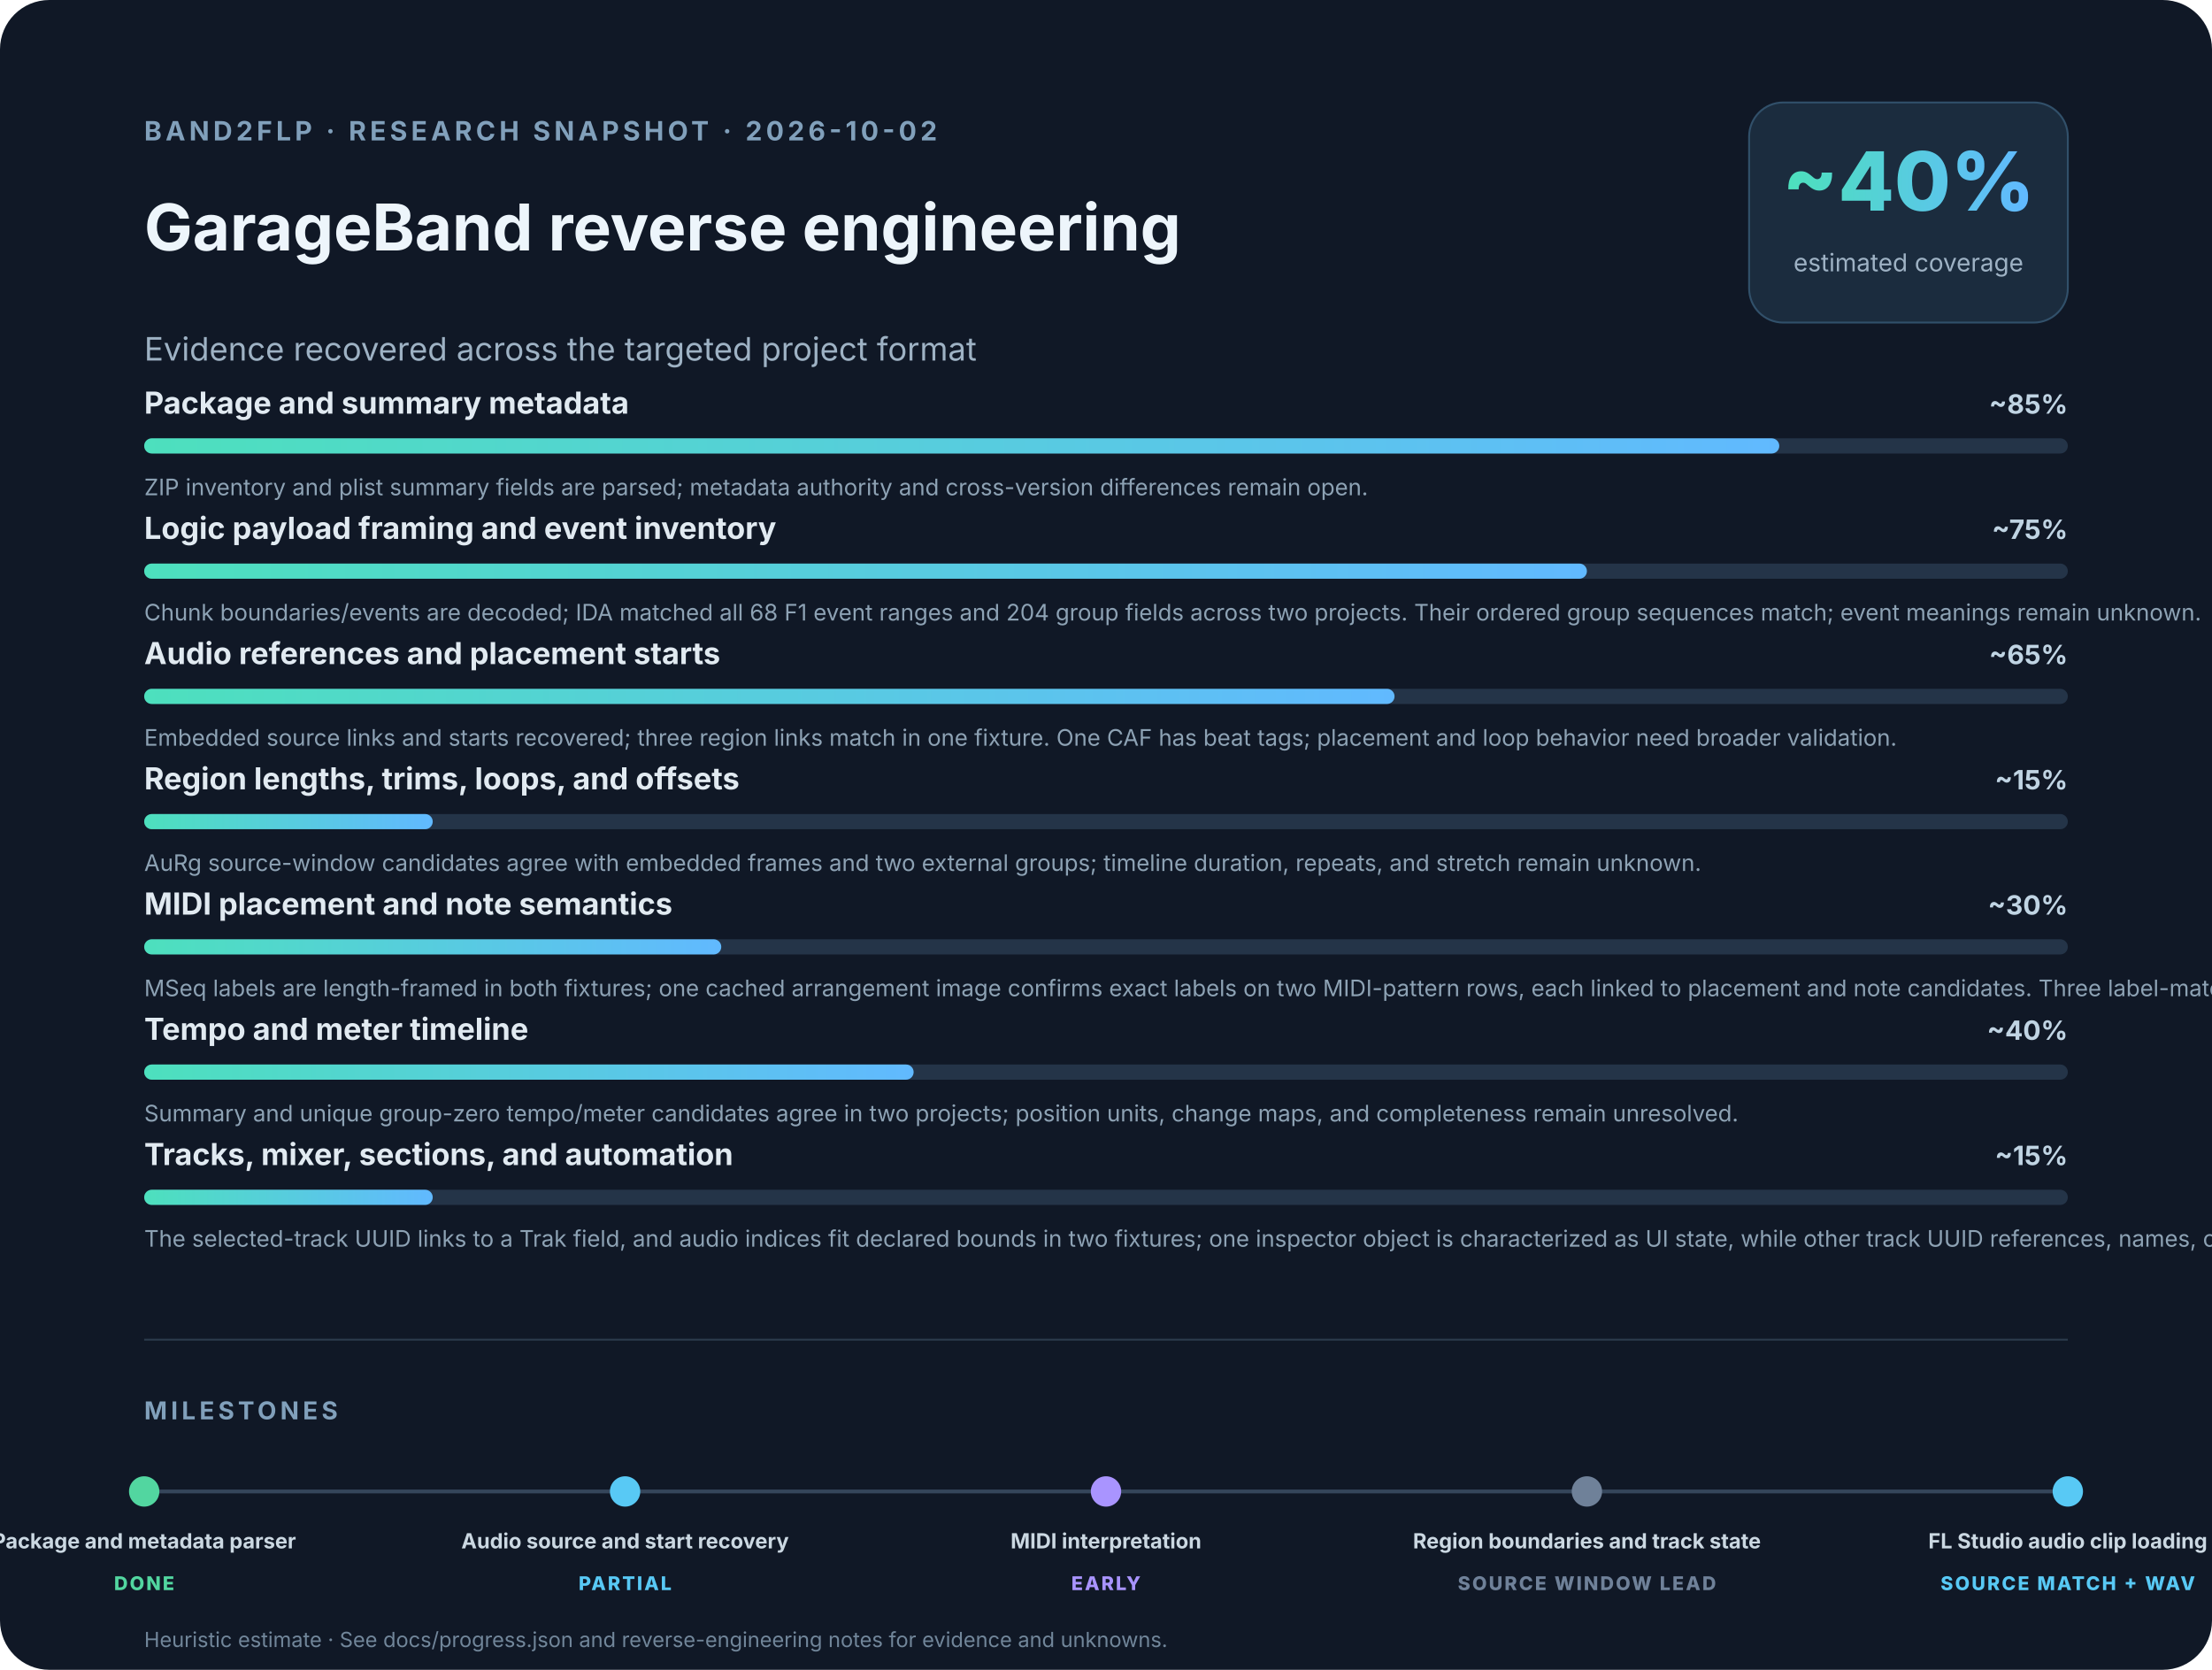
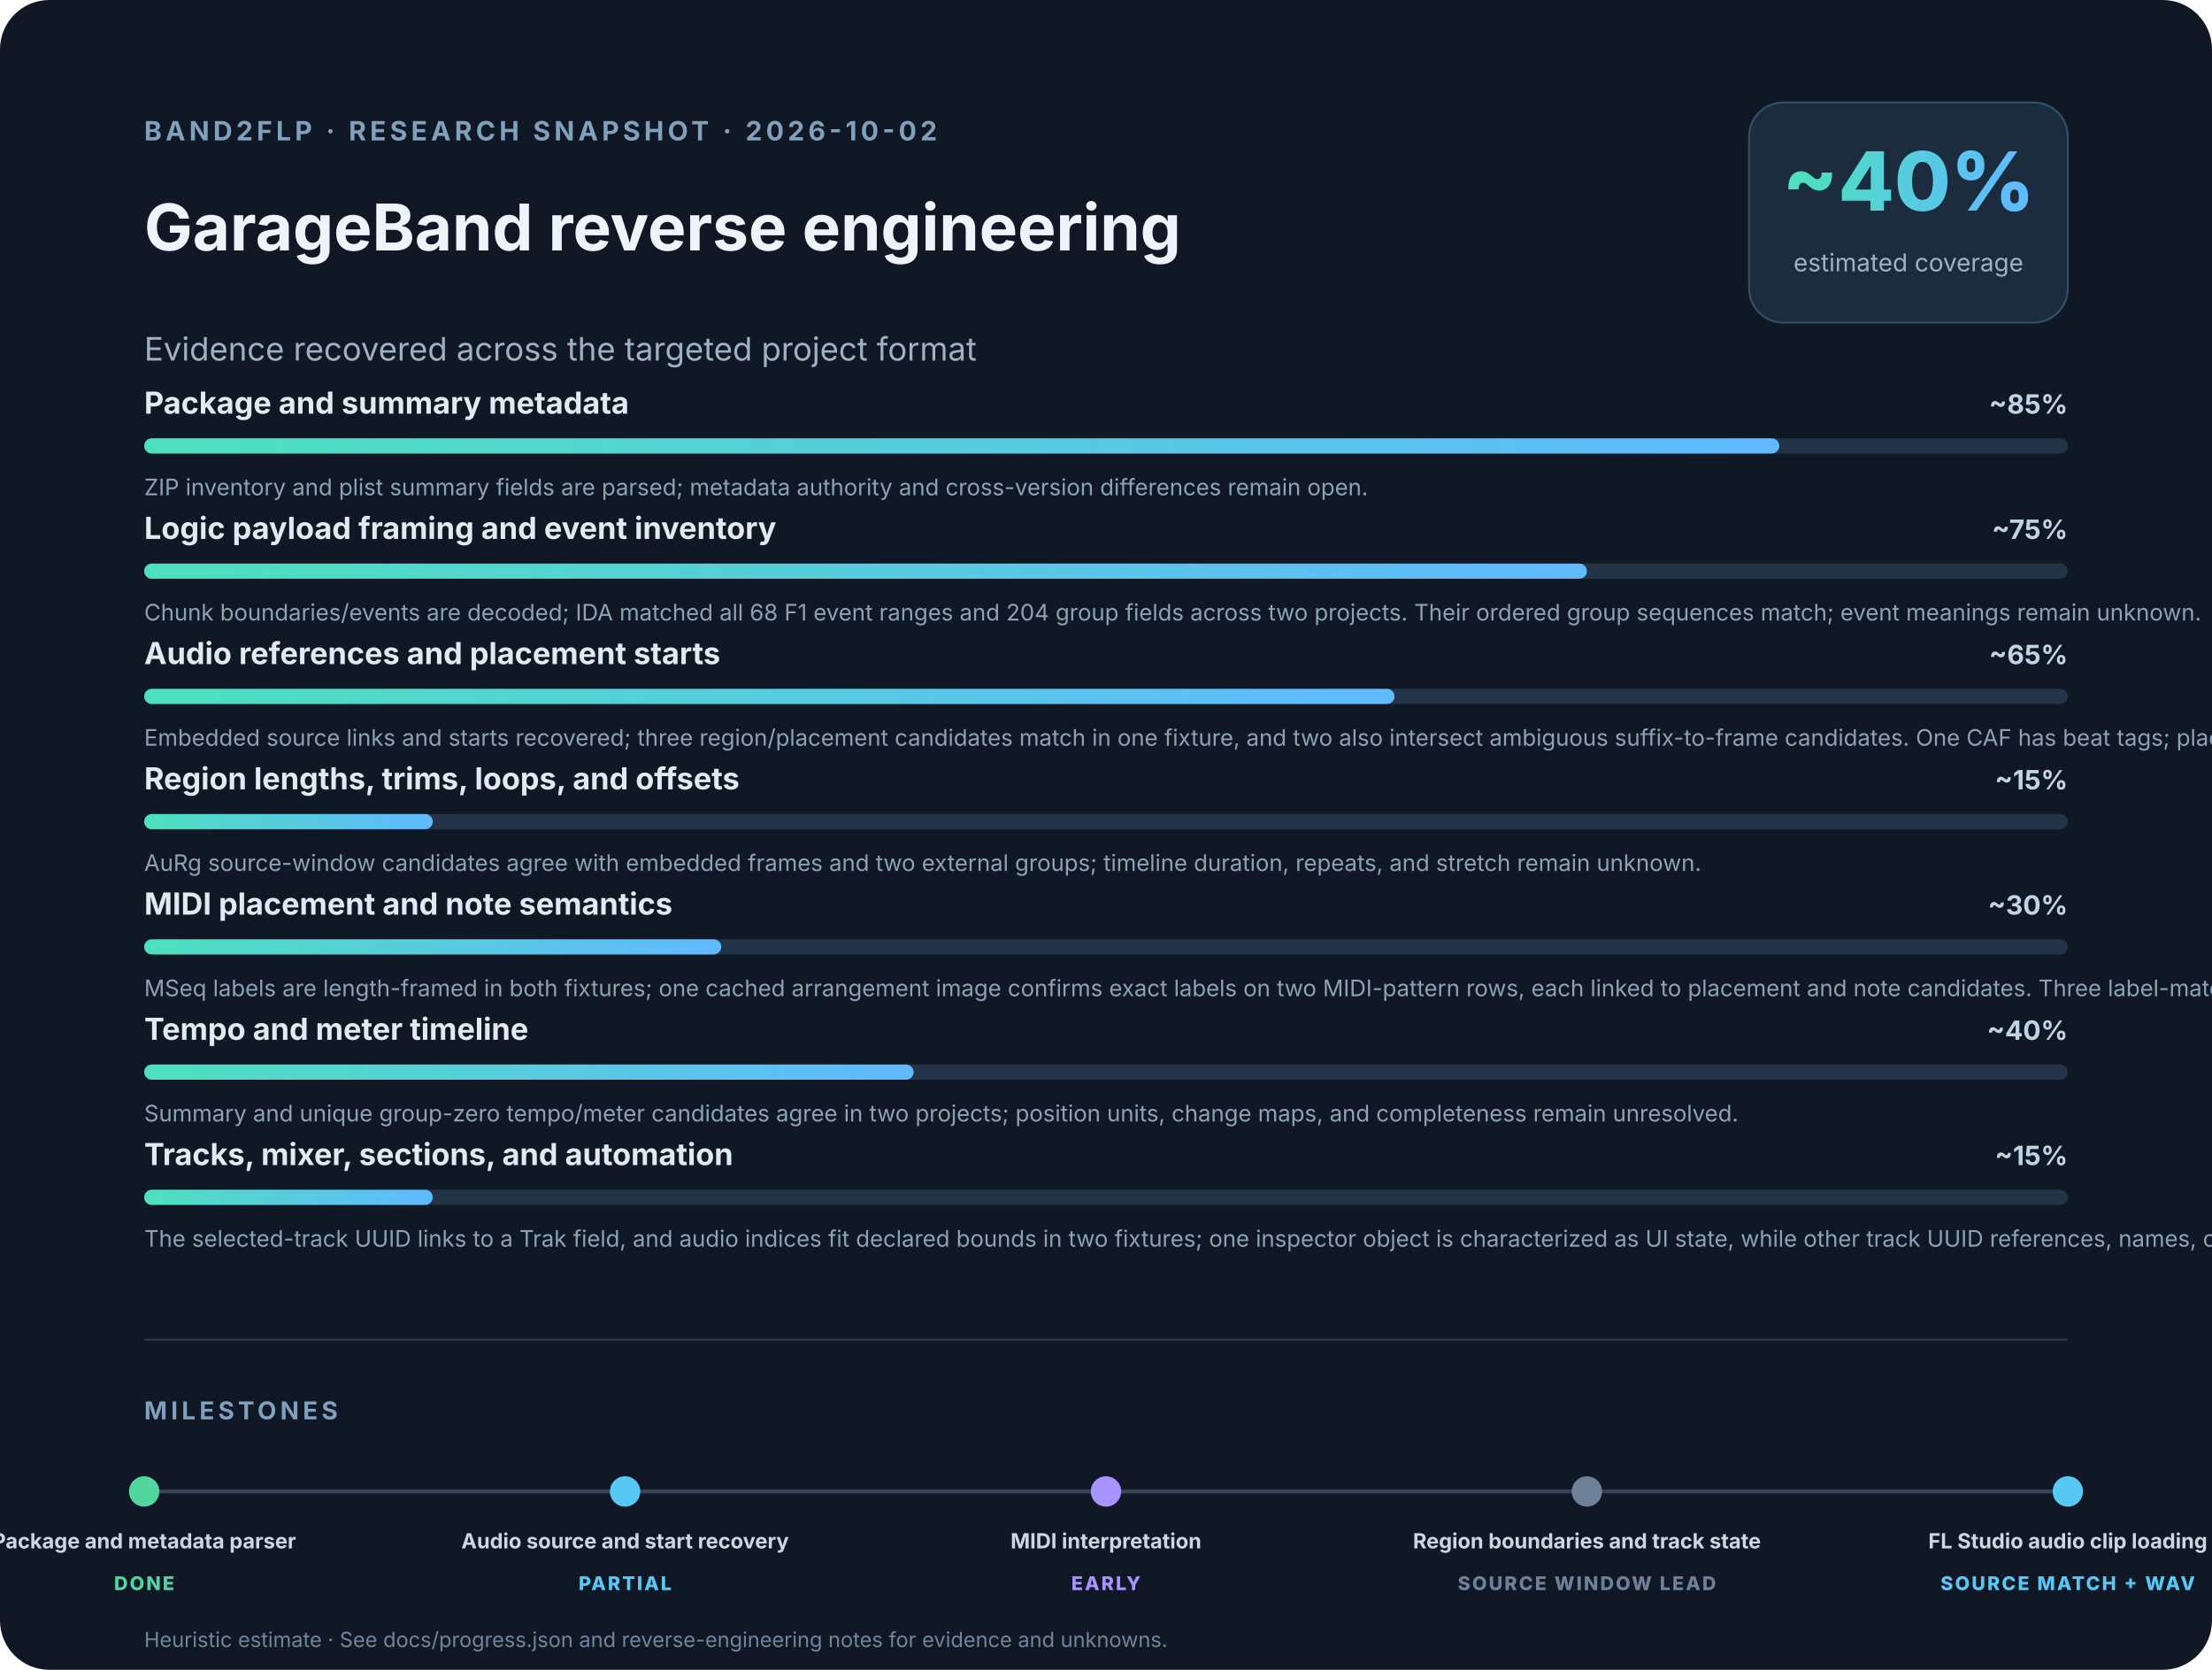
<svg xmlns="http://www.w3.org/2000/svg" viewBox="0 0 1166 880" role="img" aria-labelledby="title desc">
  <defs>
    <linearGradient id="accent" x1="0" x2="1">
      <stop offset="0" stop-color="#4de0bd" />
      <stop offset="1" stop-color="#61b9ff" />
    </linearGradient>
  </defs>
  <rect width="1166" height="880" rx="26" fill="#101826" />
  <text x="76" y="74" class="eyebrow">BAND2FLP · RESEARCH SNAPSHOT · 2026-10-02</text>
  <text x="76" y="132" class="headline">GarageBand reverse engineering</text>
  <text x="76" y="190" class="subhead">Evidence recovered across the targeted project format</text>
  <rect x="922" y="54" width="168" height="116" rx="18" fill="#1b2c3e" stroke="#31506a" />
  <text x="1006" y="111" class="big-pct" text-anchor="middle">~40%</text>
  <text x="1006" y="143" class="small" text-anchor="middle">estimated coverage</text>
  <text x="76" y="218" class="row-title">Package and summary metadata</text>
  <text x="1090" y="218" class="row-pct" text-anchor="end">~85%</text>
  <rect x="76" y="231" width="1014" height="8" rx="4" class="bar-bg" />
  <rect x="76" y="231" width="861.9" height="8" rx="4" class="bar-fill" />
  <text x="76" y="261" class="row-note">ZIP inventory and plist summary fields are parsed; metadata authority and cross-version differences remain open.</text>
  <text x="76" y="284" class="row-title">Logic payload framing and event inventory</text>
  <text x="1090" y="284" class="row-pct" text-anchor="end">~75%</text>
  <rect x="76" y="297" width="1014" height="8" rx="4" class="bar-bg" />
  <rect x="76" y="297" width="760.5" height="8" rx="4" class="bar-fill" />
  <text x="76" y="327" class="row-note">Chunk boundaries/events are decoded; IDA matched all 68 F1 event ranges and 204 group fields across two projects. Their ordered group sequences match; event meanings remain unknown.</text>
  <text x="76" y="350" class="row-title">Audio references and placement starts</text>
  <text x="1090" y="350" class="row-pct" text-anchor="end">~65%</text>
  <rect x="76" y="363" width="1014" height="8" rx="4" class="bar-bg" />
  <rect x="76" y="363" width="659.1" height="8" rx="4" class="bar-fill" />
-   <text x="76" y="393" class="row-note">Embedded source links and starts recovered; three region links match in one fixture. One CAF has beat tags; placement and loop behavior need broader validation.</text>
+   <text x="76" y="393" class="row-note">Embedded source links and starts recovered; three region/placement candidates match in one fixture, and two also intersect ambiguous suffix-to-frame candidates. One CAF has beat tags; placement and loop behavior need broader validation.</text>
  <text x="76" y="416" class="row-title">Region lengths, trims, loops, and offsets</text>
  <text x="1090" y="416" class="row-pct" text-anchor="end">~15%</text>
  <rect x="76" y="429" width="1014" height="8" rx="4" class="bar-bg" />
  <rect x="76" y="429" width="152.1" height="8" rx="4" class="bar-fill" />
  <text x="76" y="459" class="row-note">AuRg source-window candidates agree with embedded frames and two external groups; timeline duration, repeats, and stretch remain unknown.</text>
  <text x="76" y="482" class="row-title">MIDI placement and note semantics</text>
  <text x="1090" y="482" class="row-pct" text-anchor="end">~30%</text>
  <rect x="76" y="495" width="1014" height="8" rx="4" class="bar-bg" />
  <rect x="76" y="495" width="304.2" height="8" rx="4" class="bar-fill" />
  <text x="76" y="525" class="row-note">MSeq labels are length-framed in both fixtures; one cached arrangement image confirms exact labels on two MIDI-pattern rows, each linked to placement and note candidates. Three label-matched rows have consecutive +0x14 values in visible order, but other values exceed the declared track count. Note fields and absolute track mapping remain unresolved.</text>
  <text x="76" y="548" class="row-title">Tempo and meter timeline</text>
  <text x="1090" y="548" class="row-pct" text-anchor="end">~40%</text>
  <rect x="76" y="561" width="1014" height="8" rx="4" class="bar-bg" />
  <rect x="76" y="561" width="405.6" height="8" rx="4" class="bar-fill" />
  <text x="76" y="591" class="row-note">Summary and unique group-zero tempo/meter candidates agree in two projects; position units, change maps, and completeness remain unresolved.</text>
  <text x="76" y="614" class="row-title">Tracks, mixer, sections, and automation</text>
  <text x="1090" y="614" class="row-pct" text-anchor="end">~15%</text>
  <rect x="76" y="627" width="1014" height="8" rx="4" class="bar-bg" />
  <rect x="76" y="627" width="152.1" height="8" rx="4" class="bar-fill" />
  <text x="76" y="657" class="row-note">The selected-track UUID links to a Trak field, and audio indices fit declared bounds in two fixtures; one inspector object is characterized as UI state, while other track UUID references, names, ordering, mixer state, sections, and automation remain unresolved.</text>
  <line x1="76" y1="706" x2="1090" y2="706" stroke="#2b3a4b" />
  <text x="76" y="748" class="section">MILESTONES</text>
  <line x1="76" y1="786" x2="1090" y2="786" stroke="#35465b" stroke-width="2" />
  <circle cx="76.0" cy="786" r="8" fill="#52d6a0" />
  <text x="76.0" y="816" class="milestone-name" text-anchor="middle">Package and metadata parser</text>
  <text x="76.0" y="838" class="milestone-state" text-anchor="middle" fill="#52d6a0">DONE</text>
  <circle cx="329.5" cy="786" r="8" fill="#58c9f5" />
  <text x="329.5" y="816" class="milestone-name" text-anchor="middle">Audio source and start recovery</text>
  <text x="329.5" y="838" class="milestone-state" text-anchor="middle" fill="#58c9f5">PARTIAL</text>
  <circle cx="583.0" cy="786" r="8" fill="#a994ff" />
  <text x="583.0" y="816" class="milestone-name" text-anchor="middle">MIDI interpretation</text>
  <text x="583.0" y="838" class="milestone-state" text-anchor="middle" fill="#a994ff">EARLY</text>
  <circle cx="836.5" cy="786" r="8" fill="#6f8199" />
  <text x="836.5" y="816" class="milestone-name" text-anchor="middle">Region boundaries and track state</text>
  <text x="836.5" y="838" class="milestone-state" text-anchor="middle" fill="#6f8199">SOURCE WINDOW LEAD</text>
  <circle cx="1090.0" cy="786" r="8" fill="#58c9f5" />
  <text x="1090.0" y="816" class="milestone-name" text-anchor="middle">FL Studio audio clip loading</text>
  <text x="1090.0" y="838" class="milestone-state" text-anchor="middle" fill="#58c9f5">SOURCE MATCH + WAV</text>
  <text x="76" y="868" class="footer">Heuristic estimate · See docs/progress.json and reverse-engineering notes for evidence and unknowns.</text>
  <style>
text { font-family: Inter, Segoe UI, Arial, sans-serif; }
.eyebrow { fill:#81a0bb; font-size:14px; font-weight:700; letter-spacing:2px; }
.headline { fill:#edf5fb; font-size:34px; font-weight:700; }
.subhead { fill:#9eb2c4; font-size:17px; }
.big-pct { fill:url(#accent); font-size:43px; font-weight:800; }
.small { fill:#9eb2c4; font-size:13px; }
.row-title { fill:#e1eaf1; font-size:16px; font-weight:650; }
.row-pct { fill:#c0d4e3; font-size:14px; font-weight:700; }
.bar-bg { fill:#243448; } .bar-fill { fill:url(#accent); }
.row-note { fill:#8da2b4; font-size:12px; }
.section { fill:#81a0bb; font-size:13px; font-weight:700; letter-spacing:2px; }
.milestone-name { fill:#cbd8e2; font-size:11px; font-weight:650; }
.milestone-state { font-size:10px; font-weight:800; letter-spacing:1px; }
.footer { fill:#71869a; font-size:11px; }
</style>
</svg>
